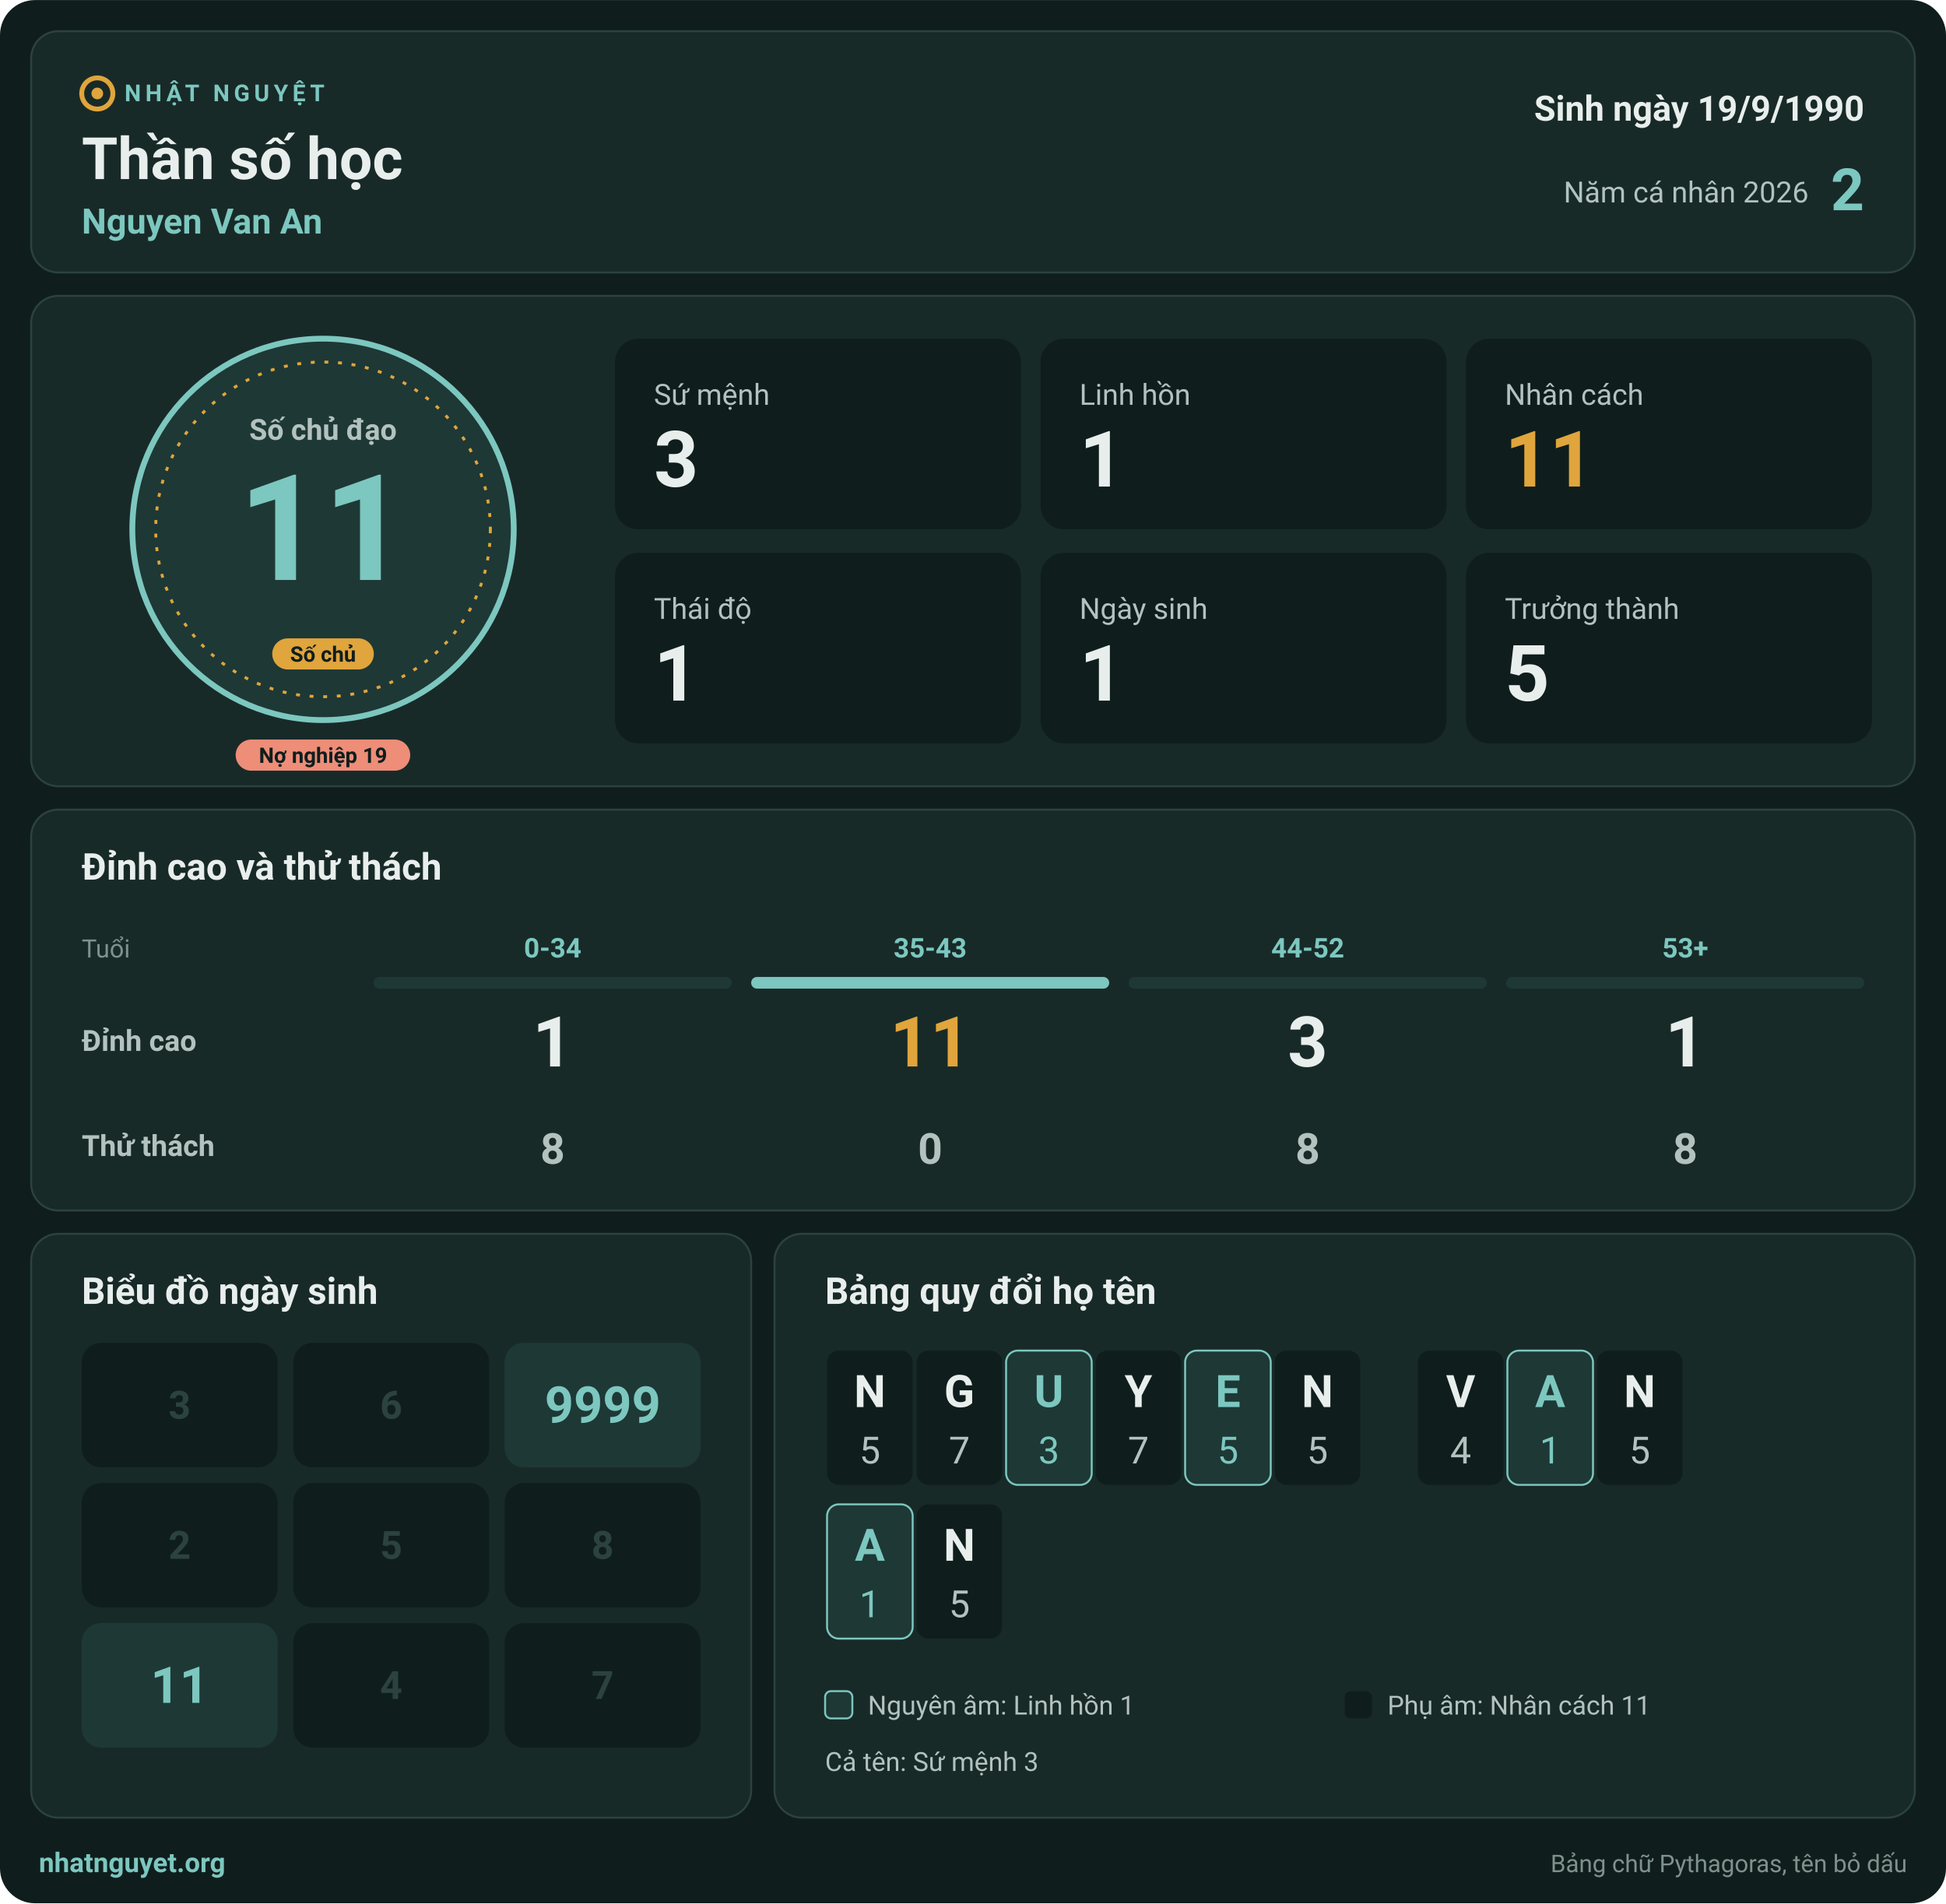
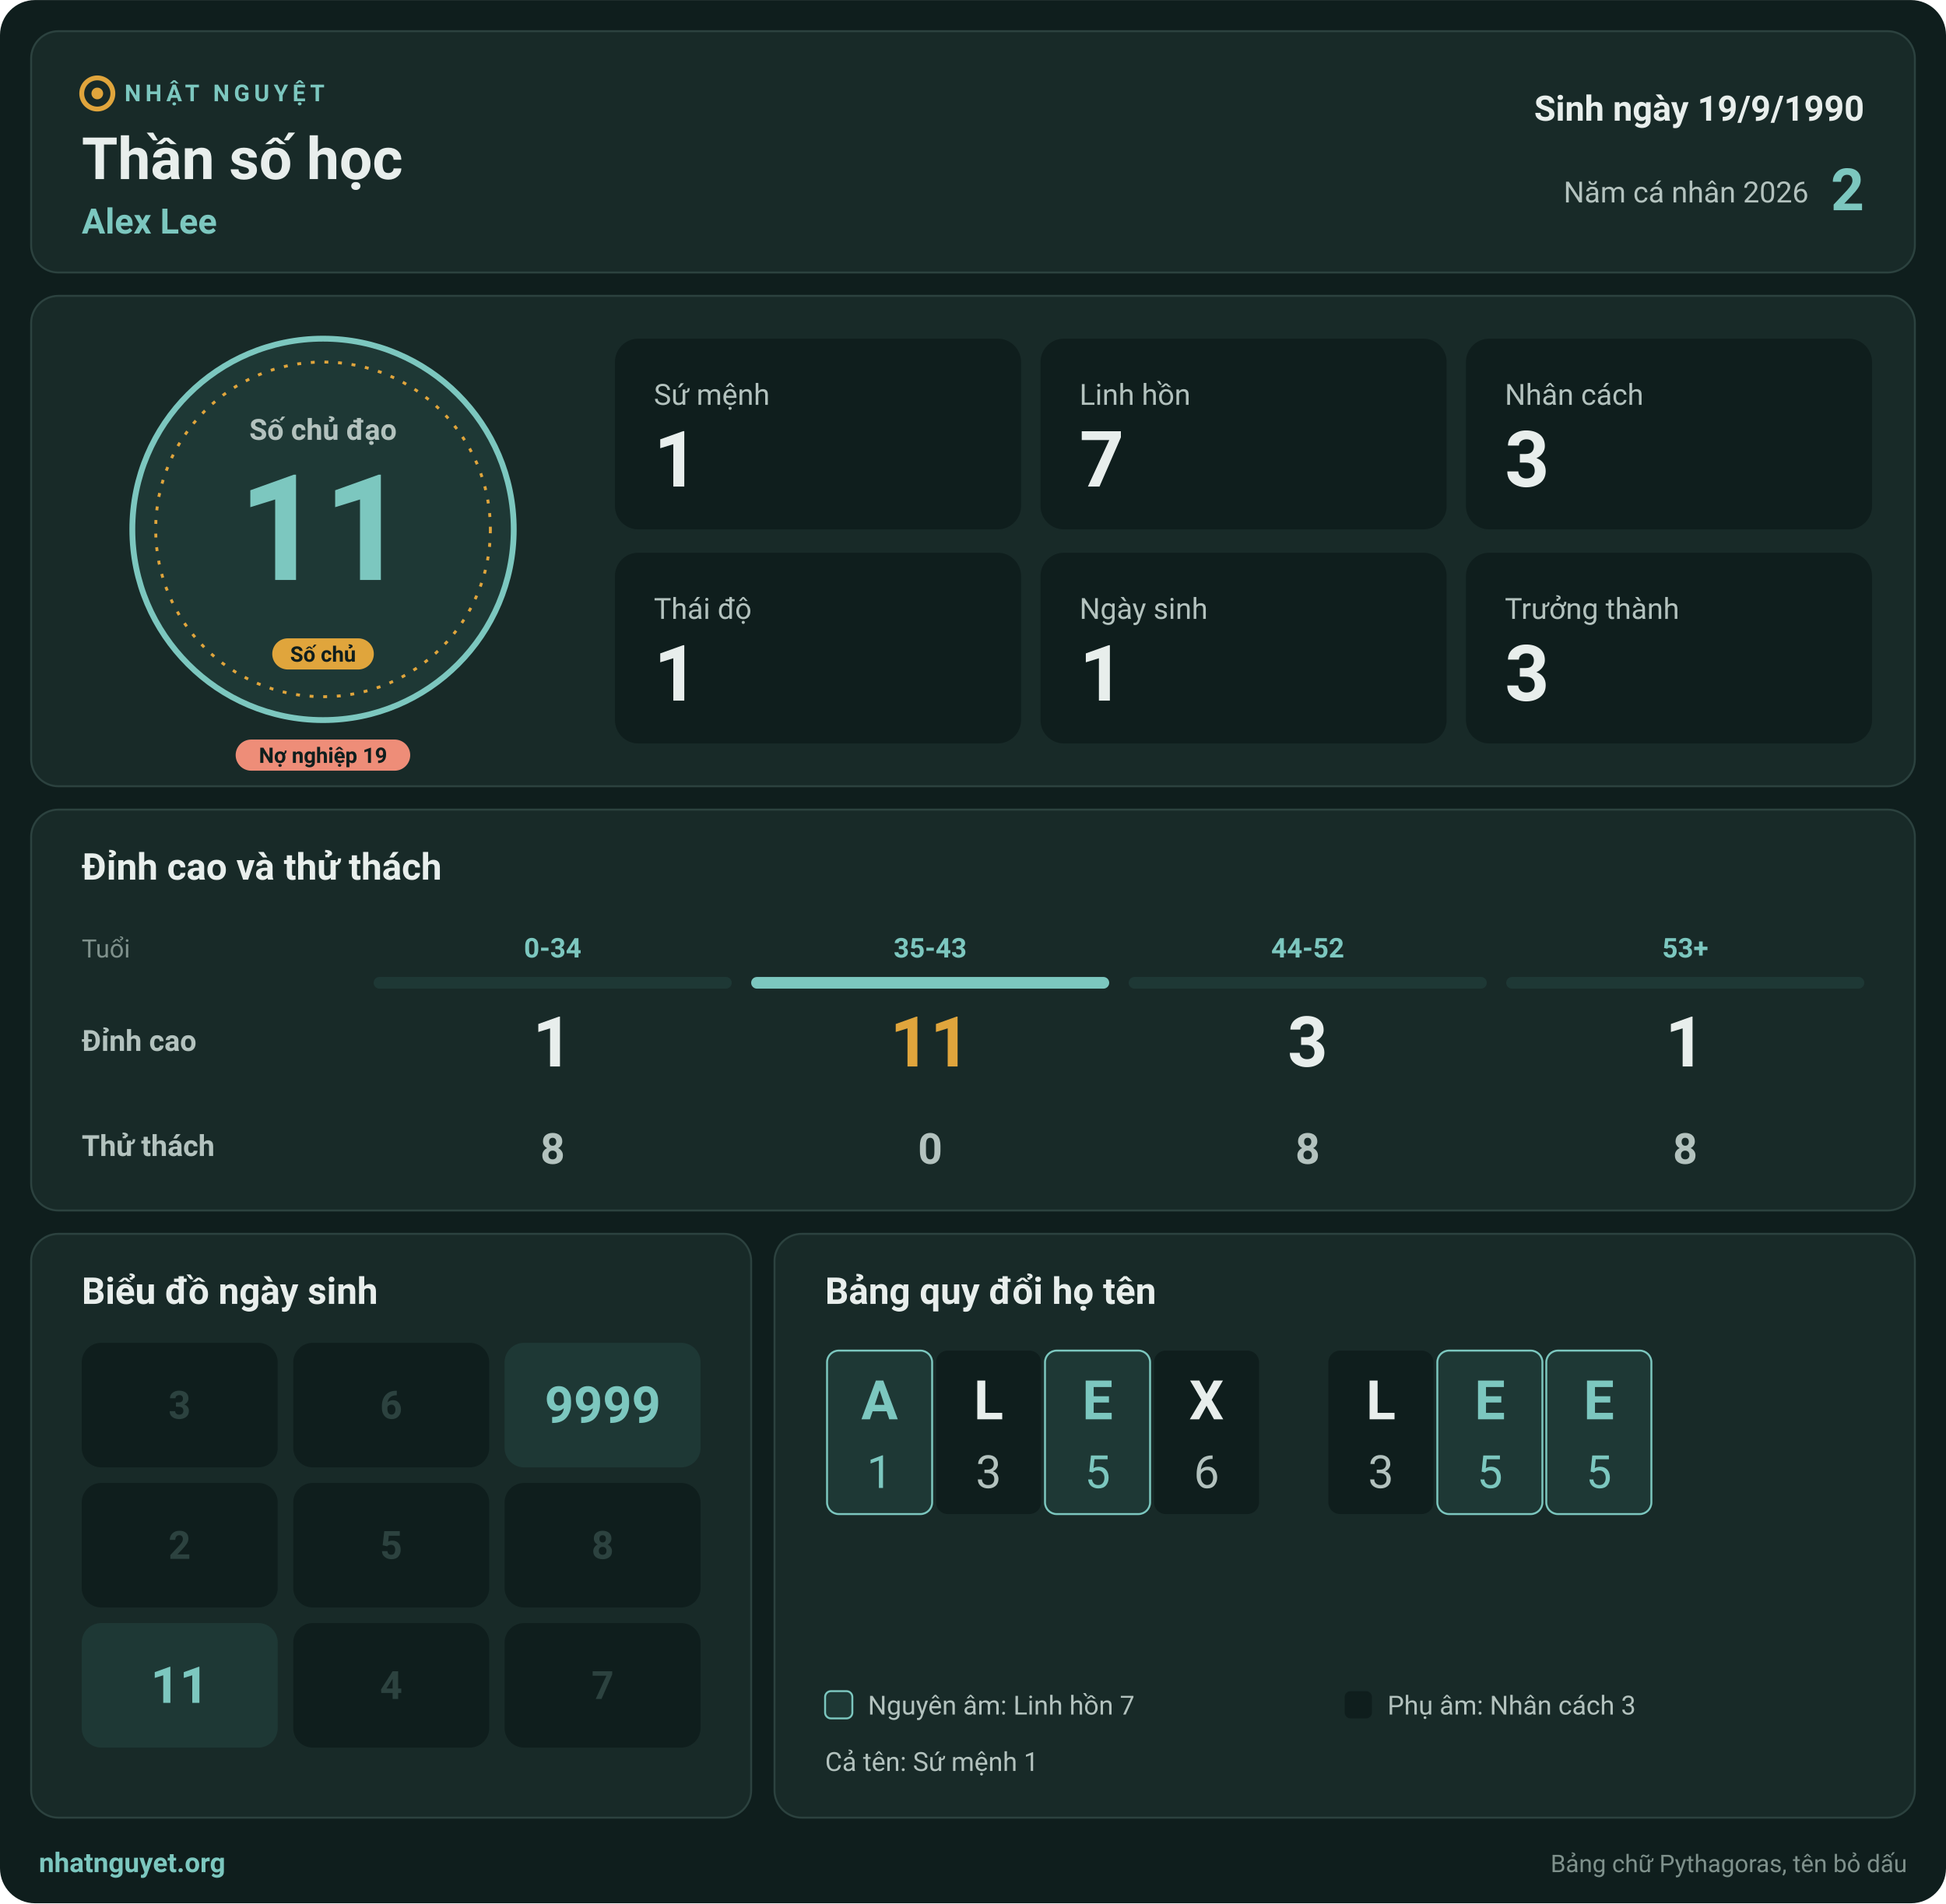
<svg xmlns="http://www.w3.org/2000/svg" viewBox="0 0 1000 978" width="720" height="704.2" role="img" aria-labelledby="nn-tieu-de nn-mo-ta" lang="vi">
  <style>text{font-family:-apple-system, BlinkMacSystemFont, 'Segoe UI', Roboto, 'Helvetica Neue', Arial, 'Noto Sans', 'PingFang SC', 'Hiragino Sans GB', 'Microsoft YaHei', 'Noto Sans CJK SC', sans-serif;}</style>
  <rect x="0" y="0" width="1000" height="978" rx="18" fill="#0F1E1D" />
  <rect x="16" y="16" width="968" height="124" rx="14" fill="#182A28" stroke="#2C423F" stroke-width="1" />
  <circle cx="50" cy="48" r="8" fill="none" stroke="#E0A53C" stroke-width="2.5" />
  <circle cx="50" cy="48" r="3" fill="#E0A53C" />
  <text x="64" y="52" font-size="12" fill="#7CC7BF" font-weight="700" letter-spacing="2.2">NHẬT NGUYỆT</text>
  <text x="42" y="92" font-size="30" fill="#E8EEEC" font-weight="700">Thần số học</text>
-   <text x="42" y="120" font-size="18" fill="#7CC7BF" font-weight="700">Nguyen Van An</text>
+   <text x="42" y="120" font-size="18" fill="#7CC7BF" font-weight="700">Alex Lee</text>
  <text x="958" y="62" font-size="18" fill="#E8EEEC" font-weight="700" text-anchor="end">Sinh ngày 19/9/1990</text>
  <text x="958" y="108" font-size="30" fill="#7CC7BF" font-weight="700" text-anchor="end">2</text>
  <text x="929.4" y="104" font-size="15" fill="#B3C2BE" text-anchor="end">Năm cá nhân 2026</text>
  <rect x="16" y="152" width="968" height="252" rx="14" fill="#182A28" stroke="#2C423F" stroke-width="1" />
  <circle cx="166" cy="272" r="98" fill="#1E3835" stroke="#7CC7BF" stroke-width="3" />
  <circle cx="166" cy="272" r="86" fill="none" stroke="#E0A53C" stroke-width="1.5" stroke-dasharray="2 5" />
  <text x="166" y="298" font-size="76" fill="#7CC7BF" font-weight="700" text-anchor="middle">11</text>
  <text x="166" y="226" font-size="15" fill="#B3C2BE" font-weight="700" text-anchor="middle">Số chủ đạo</text>
  <rect x="139.9" y="328" width="52.2" height="16" rx="8" fill="#E0A53C" />
  <text x="166" y="340" font-size="11" fill="#0F1E1D" font-weight="700" text-anchor="middle">Số chủ</text>
  <rect x="316" y="174" width="208.7" height="98" rx="12" fill="#0F1E1D" />
  <text x="336" y="208" font-size="15" fill="#B3C2BE">Sứ mệnh</text>
-   <text x="336" y="250" font-size="40" fill="#E8EEEC" font-weight="700">3</text>
+   <text x="336" y="250" font-size="40" fill="#E8EEEC" font-weight="700">1</text>
  <rect x="534.7" y="174" width="208.7" height="98" rx="12" fill="#0F1E1D" />
  <text x="554.7" y="208" font-size="15" fill="#B3C2BE">Linh hồn</text>
-   <text x="554.7" y="250" font-size="40" fill="#E8EEEC" font-weight="700">1</text>
+   <text x="554.7" y="250" font-size="40" fill="#E8EEEC" font-weight="700">7</text>
  <rect x="753.3" y="174" width="208.7" height="98" rx="12" fill="#0F1E1D" />
  <text x="773.3" y="208" font-size="15" fill="#B3C2BE">Nhân cách</text>
-   <text x="773.3" y="250" font-size="40" fill="#E0A53C" font-weight="700">11</text>
+   <text x="773.3" y="250" font-size="40" fill="#E8EEEC" font-weight="700">3</text>
  <rect x="316" y="284" width="208.7" height="98" rx="12" fill="#0F1E1D" />
  <text x="336" y="318" font-size="15" fill="#B3C2BE">Thái độ</text>
  <text x="336" y="360" font-size="40" fill="#E8EEEC" font-weight="700">1</text>
  <rect x="534.7" y="284" width="208.7" height="98" rx="12" fill="#0F1E1D" />
  <text x="554.7" y="318" font-size="15" fill="#B3C2BE">Ngày sinh</text>
  <text x="554.7" y="360" font-size="40" fill="#E8EEEC" font-weight="700">1</text>
  <rect x="753.3" y="284" width="208.7" height="98" rx="12" fill="#0F1E1D" />
  <text x="773.3" y="318" font-size="15" fill="#B3C2BE">Trưởng thành</text>
-   <text x="773.3" y="360" font-size="40" fill="#E8EEEC" font-weight="700">5</text>
+   <text x="773.3" y="360" font-size="40" fill="#E8EEEC" font-weight="700">3</text>
  <rect x="121.1" y="380" width="89.7" height="16" rx="8" fill="#EE8D78" />
  <text x="166" y="392" font-size="11" fill="#0F1E1D" font-weight="700" text-anchor="middle">Nợ nghiệp 19</text>
  <rect x="16" y="416" width="968" height="206" rx="14" fill="#182A28" stroke="#2C423F" stroke-width="1" />
  <text x="42" y="452" font-size="19" fill="#E8EEEC" font-weight="700">Đỉnh cao và thử thách</text>
  <text x="42" y="492" font-size="13" fill="#7F918C">Tuổi</text>
  <text x="42" y="540" font-size="15" fill="#B3C2BE" font-weight="700">Đỉnh cao</text>
  <text x="42" y="594" font-size="15" fill="#B3C2BE" font-weight="700">Thử thách</text>
  <rect x="192" y="502" width="184" height="6" rx="3" fill="#1E3835" />
  <text x="284" y="492" font-size="14" fill="#7CC7BF" font-weight="700" text-anchor="middle">0-34</text>
  <text x="284" y="548" font-size="36" fill="#E8EEEC" font-weight="700" text-anchor="middle">1</text>
  <text x="284" y="598" font-size="22" fill="#B3C2BE" font-weight="700" text-anchor="middle">8</text>
  <rect x="386" y="502" width="184" height="6" rx="3" fill="#7CC7BF" />
  <text x="478" y="492" font-size="14" fill="#7CC7BF" font-weight="700" text-anchor="middle">35-43</text>
  <text x="478" y="548" font-size="36" fill="#E0A53C" font-weight="700" text-anchor="middle">11</text>
  <text x="478" y="598" font-size="22" fill="#B3C2BE" font-weight="700" text-anchor="middle">0</text>
  <rect x="580" y="502" width="184" height="6" rx="3" fill="#1E3835" />
  <text x="672" y="492" font-size="14" fill="#7CC7BF" font-weight="700" text-anchor="middle">44-52</text>
  <text x="672" y="548" font-size="36" fill="#E8EEEC" font-weight="700" text-anchor="middle">3</text>
  <text x="672" y="598" font-size="22" fill="#B3C2BE" font-weight="700" text-anchor="middle">8</text>
  <rect x="774" y="502" width="184" height="6" rx="3" fill="#1E3835" />
  <text x="866" y="492" font-size="14" fill="#7CC7BF" font-weight="700" text-anchor="middle">53+</text>
  <text x="866" y="548" font-size="36" fill="#E8EEEC" font-weight="700" text-anchor="middle">1</text>
  <text x="866" y="598" font-size="22" fill="#B3C2BE" font-weight="700" text-anchor="middle">8</text>
  <rect x="16" y="634" width="370" height="300" rx="14" fill="#182A28" stroke="#2C423F" stroke-width="1" />
  <text x="42" y="670" font-size="19" fill="#E8EEEC" font-weight="700">Biểu đồ ngày sinh</text>
  <rect x="42" y="690" width="100.7" height="64" rx="10" fill="#0F1E1D" />
  <text x="92.3" y="729" font-size="20" fill="#2C423F" font-weight="700" text-anchor="middle">3</text>
  <rect x="150.7" y="690" width="100.7" height="64" rx="10" fill="#0F1E1D" />
  <text x="201" y="729" font-size="20" fill="#2C423F" font-weight="700" text-anchor="middle">6</text>
  <rect x="259.3" y="690" width="100.7" height="64" rx="10" fill="#1E3835" />
  <text x="309.7" y="731" font-size="26" fill="#7CC7BF" font-weight="700" text-anchor="middle">9999</text>
  <rect x="42" y="762" width="100.7" height="64" rx="10" fill="#0F1E1D" />
  <text x="92.3" y="801" font-size="20" fill="#2C423F" font-weight="700" text-anchor="middle">2</text>
  <rect x="150.7" y="762" width="100.7" height="64" rx="10" fill="#0F1E1D" />
  <text x="201" y="801" font-size="20" fill="#2C423F" font-weight="700" text-anchor="middle">5</text>
  <rect x="259.3" y="762" width="100.7" height="64" rx="10" fill="#0F1E1D" />
  <text x="309.7" y="801" font-size="20" fill="#2C423F" font-weight="700" text-anchor="middle">8</text>
  <rect x="42" y="834" width="100.7" height="64" rx="10" fill="#1E3835" />
  <text x="92.3" y="875" font-size="26" fill="#7CC7BF" font-weight="700" text-anchor="middle">11</text>
  <rect x="150.7" y="834" width="100.7" height="64" rx="10" fill="#0F1E1D" />
  <text x="201" y="873" font-size="20" fill="#2C423F" font-weight="700" text-anchor="middle">4</text>
  <rect x="259.3" y="834" width="100.7" height="64" rx="10" fill="#0F1E1D" />
  <text x="309.7" y="873" font-size="20" fill="#2C423F" font-weight="700" text-anchor="middle">7</text>
  <rect x="398" y="634" width="586" height="300" rx="14" fill="#182A28" stroke="#2C423F" stroke-width="1" />
  <text x="424" y="670" font-size="19" fill="#E8EEEC" font-weight="700">Bảng quy đổi họ tên</text>
-   <rect x="425" y="694" width="44" height="69" rx="6" fill="#0F1E1D" />
-   <text x="447" y="723" font-size="23" fill="#E8EEEC" font-weight="700" text-anchor="middle">N</text>
-   <text x="447" y="752" font-size="19.3" fill="#B3C2BE" text-anchor="middle">5</text>
-   <rect x="471" y="694" width="44" height="69" rx="6" fill="#0F1E1D" />
-   <text x="493" y="723" font-size="23" fill="#E8EEEC" font-weight="700" text-anchor="middle">G</text>
-   <text x="493" y="752" font-size="19.3" fill="#B3C2BE" text-anchor="middle">7</text>
-   <rect x="517" y="694" width="44" height="69" rx="6" fill="#1E3835" stroke="#7CC7BF" stroke-width="1" />
-   <text x="539" y="723" font-size="23" fill="#7CC7BF" font-weight="700" text-anchor="middle">U</text>
-   <text x="539" y="752" font-size="19.3" fill="#7CC7BF" text-anchor="middle">3</text>
-   <rect x="563" y="694" width="44" height="69" rx="6" fill="#0F1E1D" />
-   <text x="585" y="723" font-size="23" fill="#E8EEEC" font-weight="700" text-anchor="middle">Y</text>
-   <text x="585" y="752" font-size="19.3" fill="#B3C2BE" text-anchor="middle">7</text>
-   <rect x="609" y="694" width="44" height="69" rx="6" fill="#1E3835" stroke="#7CC7BF" stroke-width="1" />
-   <text x="631" y="723" font-size="23" fill="#7CC7BF" font-weight="700" text-anchor="middle">E</text>
-   <text x="631" y="752" font-size="19.3" fill="#7CC7BF" text-anchor="middle">5</text>
-   <rect x="655" y="694" width="44" height="69" rx="6" fill="#0F1E1D" />
-   <text x="677" y="723" font-size="23" fill="#E8EEEC" font-weight="700" text-anchor="middle">N</text>
-   <text x="677" y="752" font-size="19.3" fill="#B3C2BE" text-anchor="middle">5</text>
-   <rect x="728.6" y="694" width="44" height="69" rx="6" fill="#0F1E1D" />
-   <text x="750.6" y="723" font-size="23" fill="#E8EEEC" font-weight="700" text-anchor="middle">V</text>
-   <text x="750.6" y="752" font-size="19.3" fill="#B3C2BE" text-anchor="middle">4</text>
-   <rect x="774.6" y="694" width="44" height="69" rx="6" fill="#1E3835" stroke="#7CC7BF" stroke-width="1" />
-   <text x="796.6" y="723" font-size="23" fill="#7CC7BF" font-weight="700" text-anchor="middle">A</text>
-   <text x="796.6" y="752" font-size="19.3" fill="#7CC7BF" text-anchor="middle">1</text>
-   <rect x="820.6" y="694" width="44" height="69" rx="6" fill="#0F1E1D" />
-   <text x="842.6" y="723" font-size="23" fill="#E8EEEC" font-weight="700" text-anchor="middle">N</text>
-   <text x="842.6" y="752" font-size="19.3" fill="#B3C2BE" text-anchor="middle">5</text>
-   <rect x="425" y="773" width="44" height="69" rx="6" fill="#1E3835" stroke="#7CC7BF" stroke-width="1" />
-   <text x="447" y="802" font-size="23" fill="#7CC7BF" font-weight="700" text-anchor="middle">A</text>
-   <text x="447" y="831" font-size="19.3" fill="#7CC7BF" text-anchor="middle">1</text>
-   <rect x="471" y="773" width="44" height="69" rx="6" fill="#0F1E1D" />
-   <text x="493" y="802" font-size="23" fill="#E8EEEC" font-weight="700" text-anchor="middle">N</text>
-   <text x="493" y="831" font-size="19.3" fill="#B3C2BE" text-anchor="middle">5</text>
+   <rect x="425" y="694" width="54" height="84" rx="6" fill="#1E3835" stroke="#7CC7BF" stroke-width="1" />
+   <text x="452" y="729.3" font-size="28" fill="#7CC7BF" font-weight="700" text-anchor="middle">A</text>
+   <text x="452" y="764.6" font-size="23.5" fill="#7CC7BF" text-anchor="middle">1</text>
+   <rect x="481" y="694" width="54" height="84" rx="6" fill="#0F1E1D" />
+   <text x="508" y="729.3" font-size="28" fill="#E8EEEC" font-weight="700" text-anchor="middle">L</text>
+   <text x="508" y="764.6" font-size="23.5" fill="#B3C2BE" text-anchor="middle">3</text>
+   <rect x="537" y="694" width="54" height="84" rx="6" fill="#1E3835" stroke="#7CC7BF" stroke-width="1" />
+   <text x="564" y="729.3" font-size="28" fill="#7CC7BF" font-weight="700" text-anchor="middle">E</text>
+   <text x="564" y="764.6" font-size="23.5" fill="#7CC7BF" text-anchor="middle">5</text>
+   <rect x="593" y="694" width="54" height="84" rx="6" fill="#0F1E1D" />
+   <text x="620" y="729.3" font-size="28" fill="#E8EEEC" font-weight="700" text-anchor="middle">X</text>
+   <text x="620" y="764.6" font-size="23.5" fill="#B3C2BE" text-anchor="middle">6</text>
+   <rect x="682.6" y="694" width="54" height="84" rx="6" fill="#0F1E1D" />
+   <text x="709.6" y="729.3" font-size="28" fill="#E8EEEC" font-weight="700" text-anchor="middle">L</text>
+   <text x="709.6" y="764.6" font-size="23.5" fill="#B3C2BE" text-anchor="middle">3</text>
+   <rect x="738.6" y="694" width="54" height="84" rx="6" fill="#1E3835" stroke="#7CC7BF" stroke-width="1" />
+   <text x="765.6" y="729.3" font-size="28" fill="#7CC7BF" font-weight="700" text-anchor="middle">E</text>
+   <text x="765.6" y="764.6" font-size="23.5" fill="#7CC7BF" text-anchor="middle">5</text>
+   <rect x="794.6" y="694" width="54" height="84" rx="6" fill="#1E3835" stroke="#7CC7BF" stroke-width="1" />
+   <text x="821.6" y="729.3" font-size="28" fill="#7CC7BF" font-weight="700" text-anchor="middle">E</text>
+   <text x="821.6" y="764.6" font-size="23.5" fill="#7CC7BF" text-anchor="middle">5</text>
  <rect x="424" y="869" width="14" height="14" rx="3" fill="#1E3835" stroke="#7CC7BF" stroke-width="1" />
-   <text x="446" y="881" font-size="13.5" fill="#B3C2BE">Nguyên âm: Linh hồn 1</text>
+   <text x="446" y="881" font-size="13.5" fill="#B3C2BE">Nguyên âm: Linh hồn 7</text>
  <rect x="691" y="869" width="14" height="14" rx="3" fill="#0F1E1D" />
-   <text x="713" y="881" font-size="13.5" fill="#B3C2BE">Phụ âm: Nhân cách 11</text>
-   <text x="424" y="910" font-size="13.5" fill="#B3C2BE">Cả tên: Sứ mệnh 3</text>
+   <text x="713" y="881" font-size="13.5" fill="#B3C2BE">Phụ âm: Nhân cách 3</text>
+   <text x="424" y="910" font-size="13.5" fill="#B3C2BE">Cả tên: Sứ mệnh 1</text>
  <text x="20" y="962" font-size="14" fill="#7CC7BF" font-weight="700">nhatnguyet.org</text>
  <text x="980" y="962" font-size="12.5" fill="#7F918C" text-anchor="end">Bảng chữ Pythagoras, tên bỏ dấu</text>
</svg>
